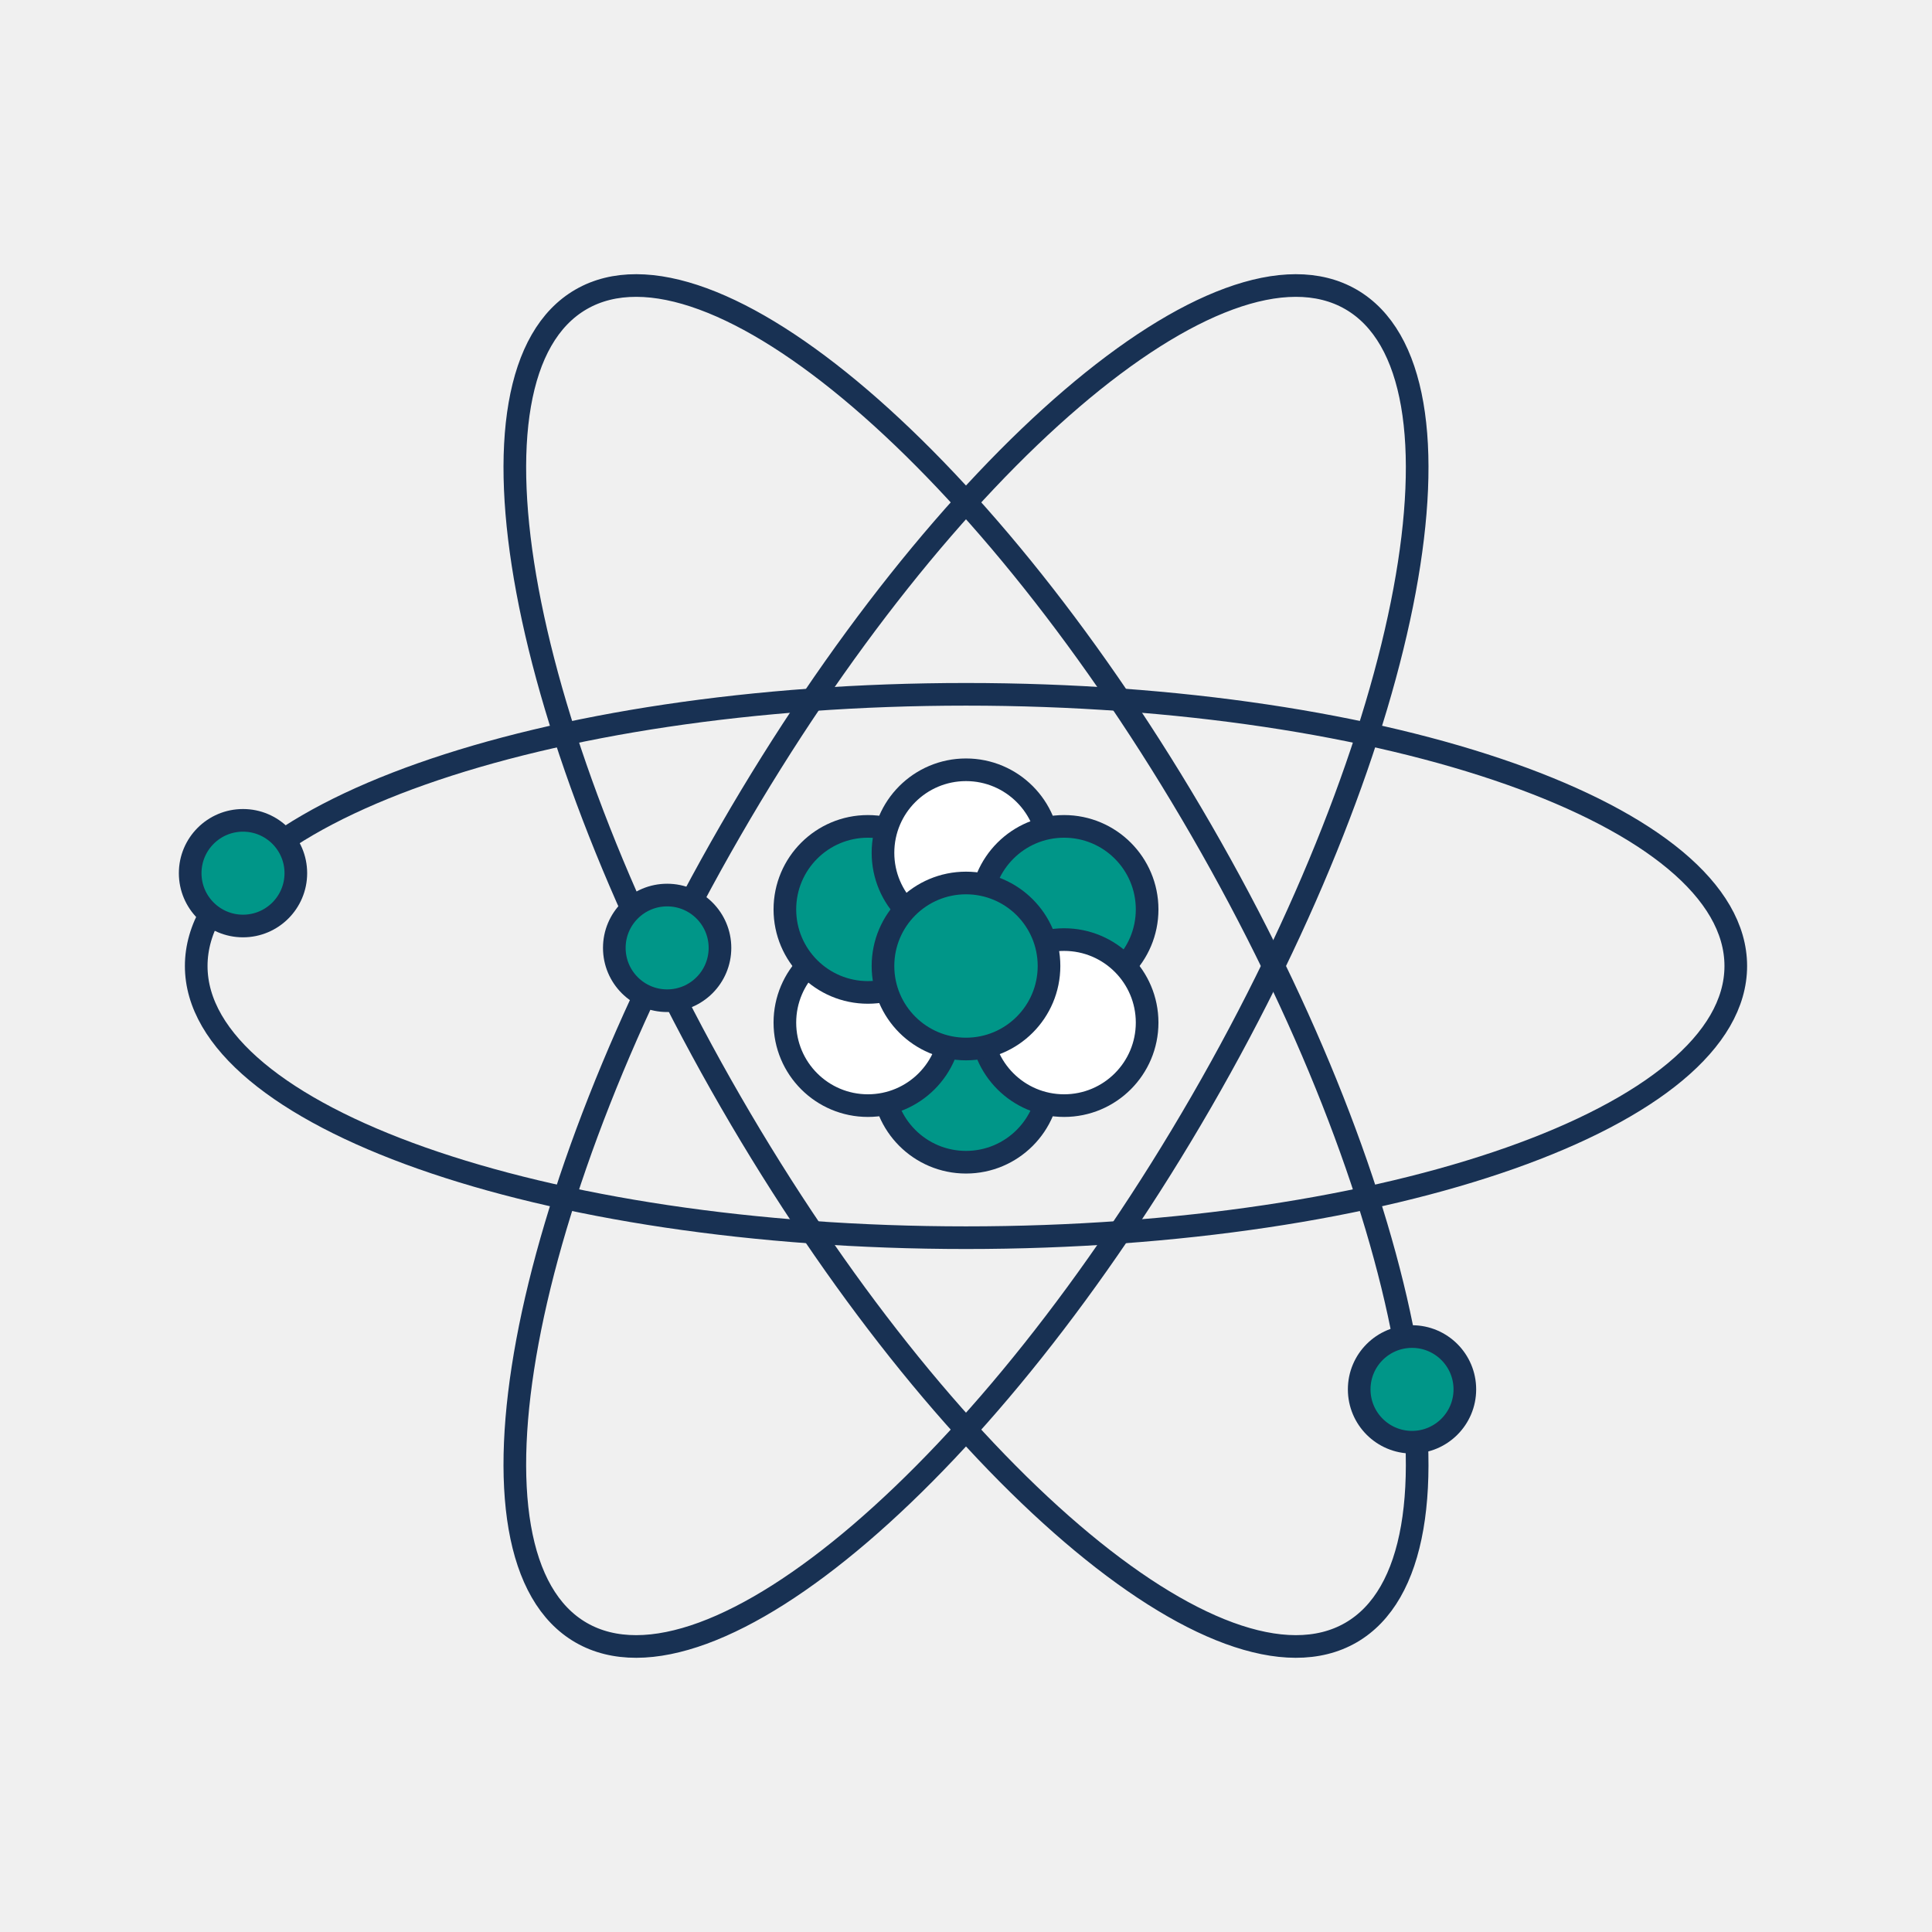
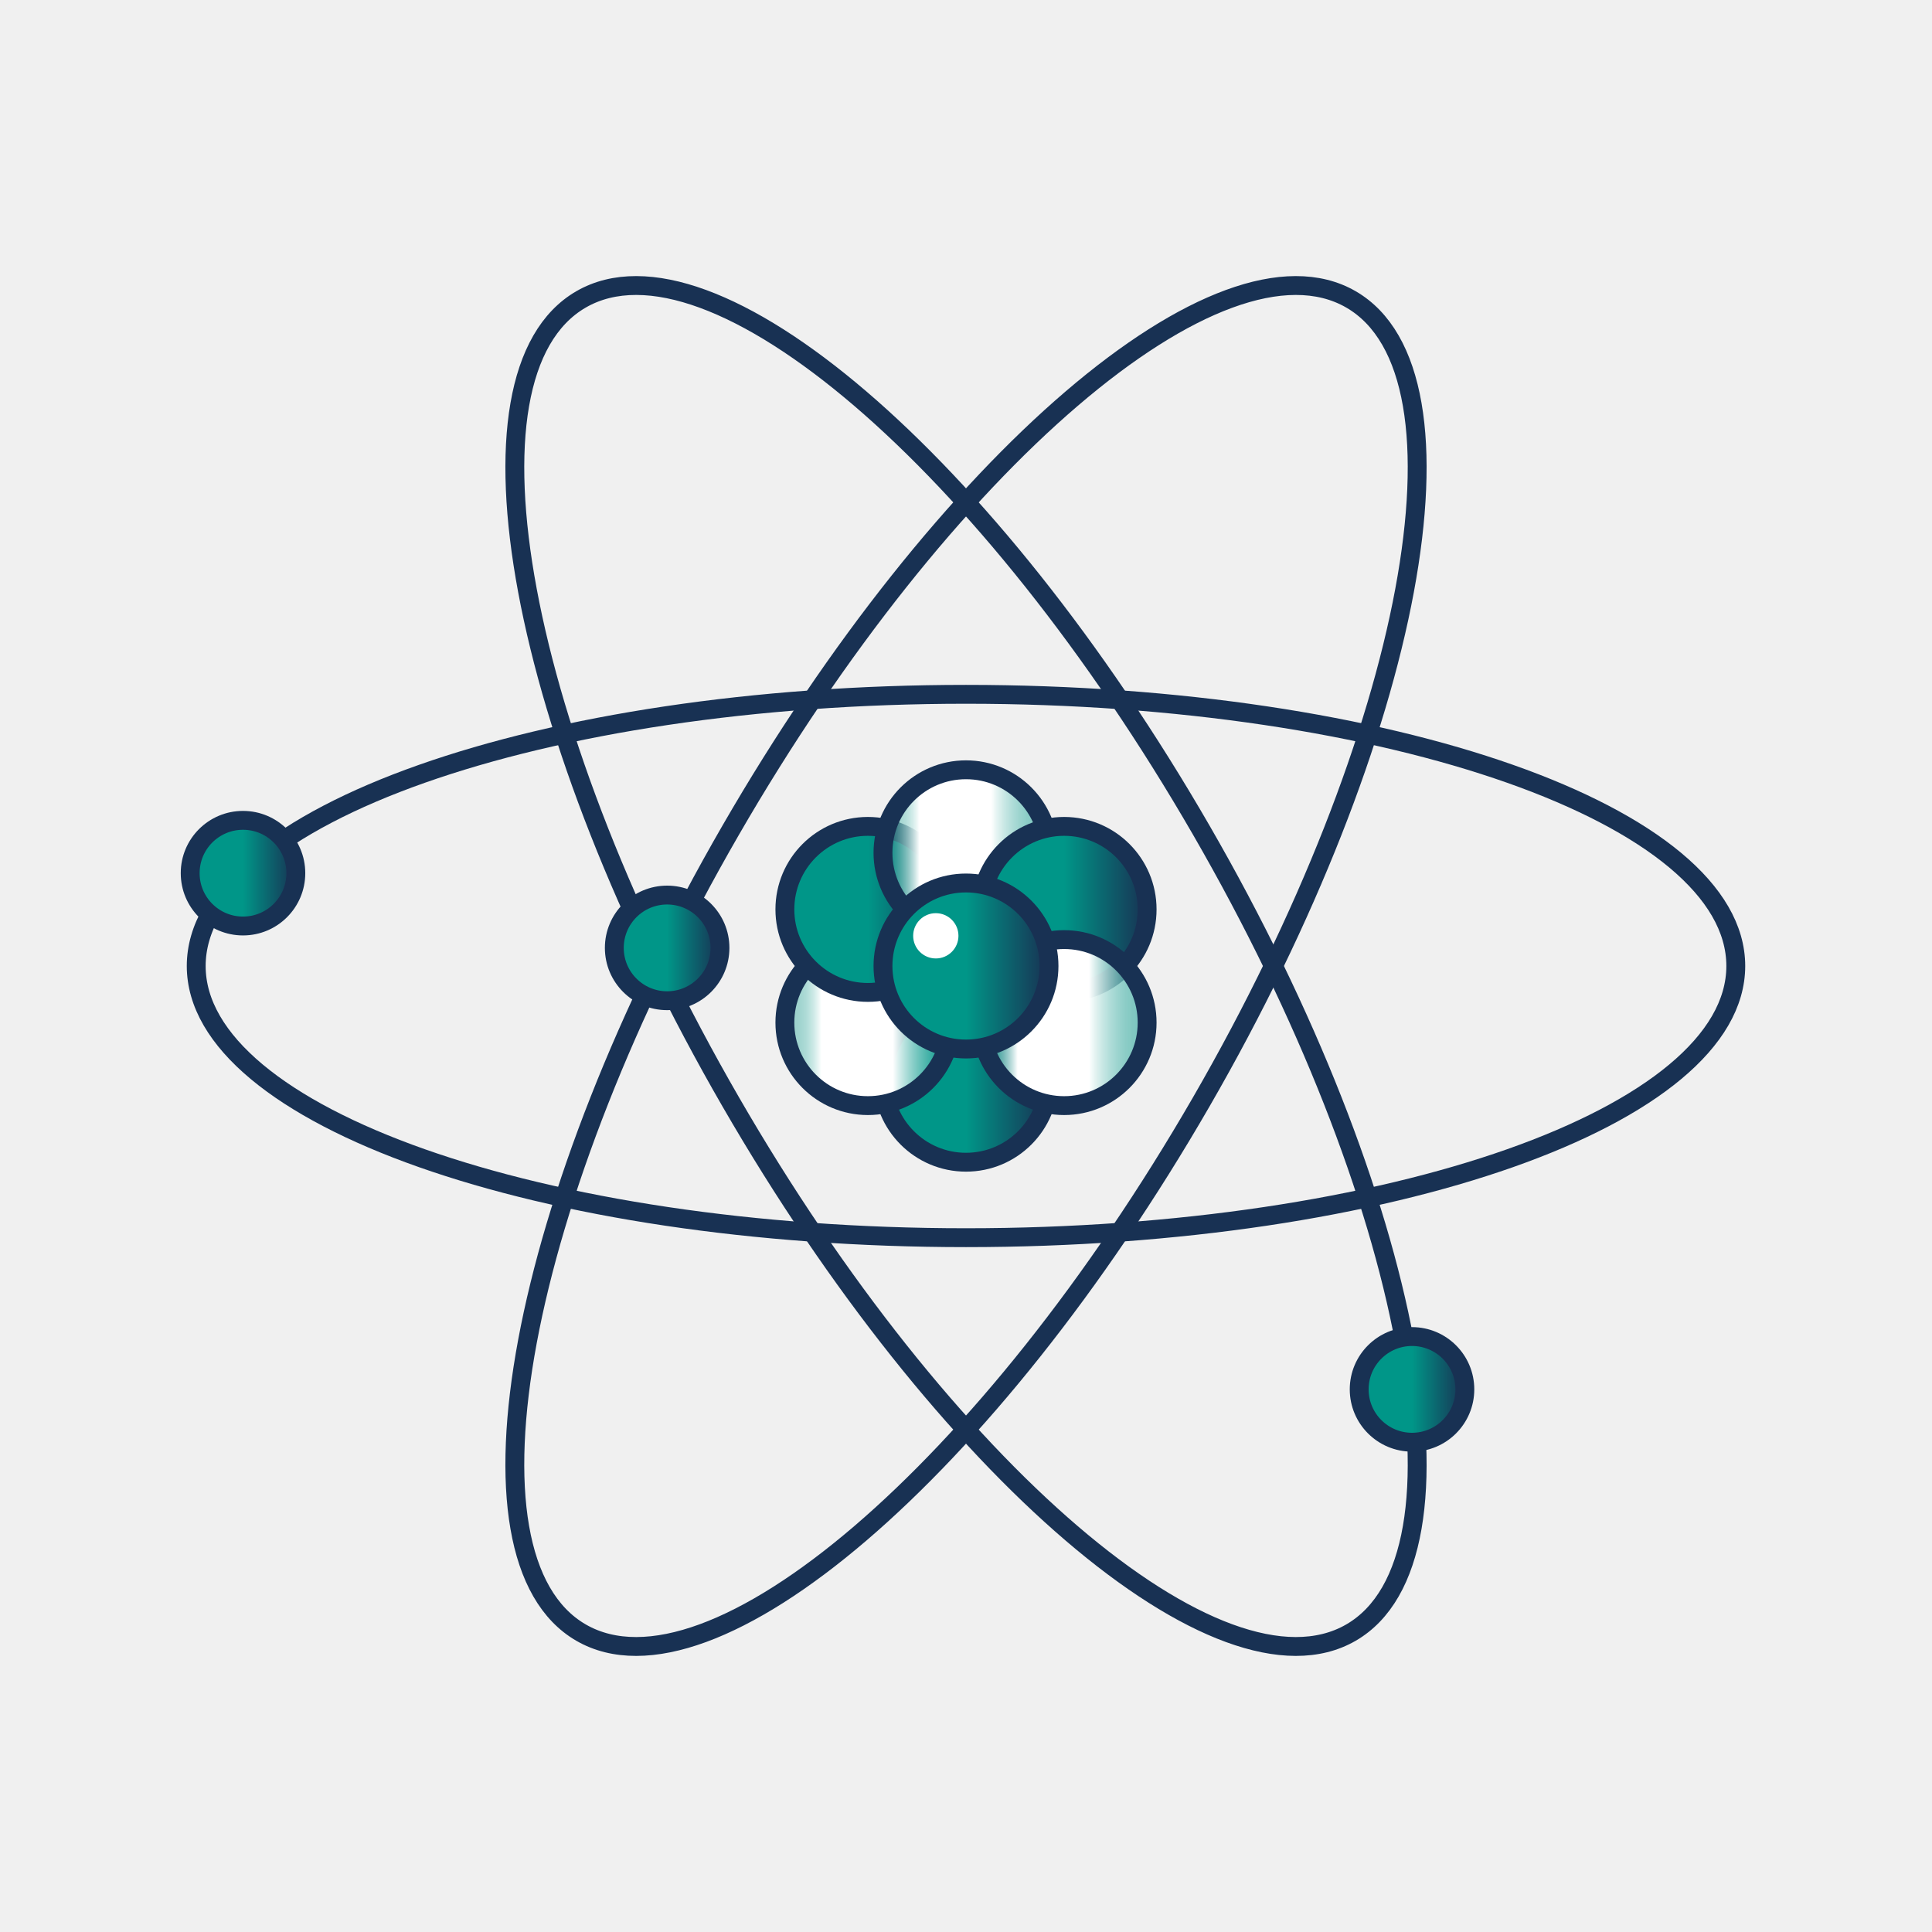
<svg xmlns="http://www.w3.org/2000/svg" viewBox="0 0 256 256" width="256" height="256">
-   <g fill="none" stroke="#183153" stroke-width="3" stroke-linecap="round" stroke-linejoin="round">
+   <defs>
+     <linearGradient id="glass">
+       <stop stop-color="#009688" stop-opacity=".30" />
+       <stop offset=".22" stop-color="#FFFFFF" />
+       <stop offset=".65" stop-color="#FFFFFF" />
+       <stop offset="1" stop-color="#009688" stop-opacity=".5" />
+     </linearGradient>
+     <linearGradient id="liquid">
+       <stop stop-color="#009688" />
+       <stop offset=".5" stop-color="#009688" />
+       <stop offset="1" stop-color="#183153" />
+     </linearGradient>
+   </defs>
+   <g fill="none" stroke="#183153" stroke-width="2.5" stroke-linecap="round" stroke-linejoin="round">
    <ellipse cx="128" cy="128" rx="102" ry="36" transform="rotate(0 128 128)" />
    <ellipse cx="128" cy="128" rx="102" ry="36" transform="rotate(60 128 128)" />
    <ellipse cx="128" cy="128" rx="102" ry="36" transform="rotate(120 128 128)" />
  </g>
-   <g fill="#009688" stroke="#183153" stroke-width="3" stroke-linecap="round" stroke-linejoin="round">
+   <g fill="url(#liquid)" stroke="#183153" stroke-width="2.5" stroke-linecap="round" stroke-linejoin="round">
    <circle cx="32.2" cy="115.7" r="7" />
  </g>
-   <g fill="#009688" stroke="#183153" stroke-width="3" stroke-linecap="round" stroke-linejoin="round">
+   <g fill="url(#liquid)" stroke="#183153" stroke-width="2.5" stroke-linecap="round" stroke-linejoin="round">
    <circle cx="187.1" cy="184.1" r="7" />
  </g>
-   <g fill="#009688" stroke="#183153" stroke-width="3" stroke-linecap="round" stroke-linejoin="round">
+   <g fill="url(#liquid)" stroke="#183153" stroke-width="2.5" stroke-linecap="round" stroke-linejoin="round">
    <circle cx="88.4" cy="125.6" r="7" />
  </g>
-   <g fill="#009688" stroke="#183153" stroke-width="3" stroke-linecap="round" stroke-linejoin="round">
+   <g fill="url(#liquid)" stroke="#183153" stroke-width="2.5" stroke-linecap="round" stroke-linejoin="round">
    <circle cx="128.0" cy="143.0" r="11" />
  </g>
-   <g fill="#FFFFFF" stroke="#183153" stroke-width="3" stroke-linecap="round" stroke-linejoin="round">
+   <g fill="url(#glass)" stroke="#183153" stroke-width="2.5" stroke-linecap="round" stroke-linejoin="round">
    <circle cx="115.0" cy="135.5" r="11" />
  </g>
-   <g fill="#009688" stroke="#183153" stroke-width="3" stroke-linecap="round" stroke-linejoin="round">
+   <g fill="url(#liquid)" stroke="#183153" stroke-width="2.5" stroke-linecap="round" stroke-linejoin="round">
    <circle cx="115.0" cy="120.5" r="11" />
  </g>
-   <g fill="#FFFFFF" stroke="#183153" stroke-width="3" stroke-linecap="round" stroke-linejoin="round">
+   <g fill="url(#glass)" stroke="#183153" stroke-width="2.5" stroke-linecap="round" stroke-linejoin="round">
    <circle cx="128.0" cy="113.0" r="11" />
  </g>
-   <g fill="#009688" stroke="#183153" stroke-width="3" stroke-linecap="round" stroke-linejoin="round">
+   <g fill="url(#liquid)" stroke="#183153" stroke-width="2.5" stroke-linecap="round" stroke-linejoin="round">
    <circle cx="141.0" cy="120.5" r="11" />
  </g>
-   <g fill="#FFFFFF" stroke="#183153" stroke-width="3" stroke-linecap="round" stroke-linejoin="round">
+   <g fill="url(#glass)" stroke="#183153" stroke-width="2.5" stroke-linecap="round" stroke-linejoin="round">
    <circle cx="141.0" cy="135.5" r="11" />
  </g>
-   <g fill="#009688" stroke="#183153" stroke-width="3" stroke-linecap="round" stroke-linejoin="round">
+   <g fill="url(#liquid)" stroke="#183153" stroke-width="2.5" stroke-linecap="round" stroke-linejoin="round">
    <circle cx="128.0" cy="128.0" r="11" />
  </g>
+   <ellipse cx="124" cy="124" rx="3" ry="3" fill="#FFFFFF" />
</svg>
